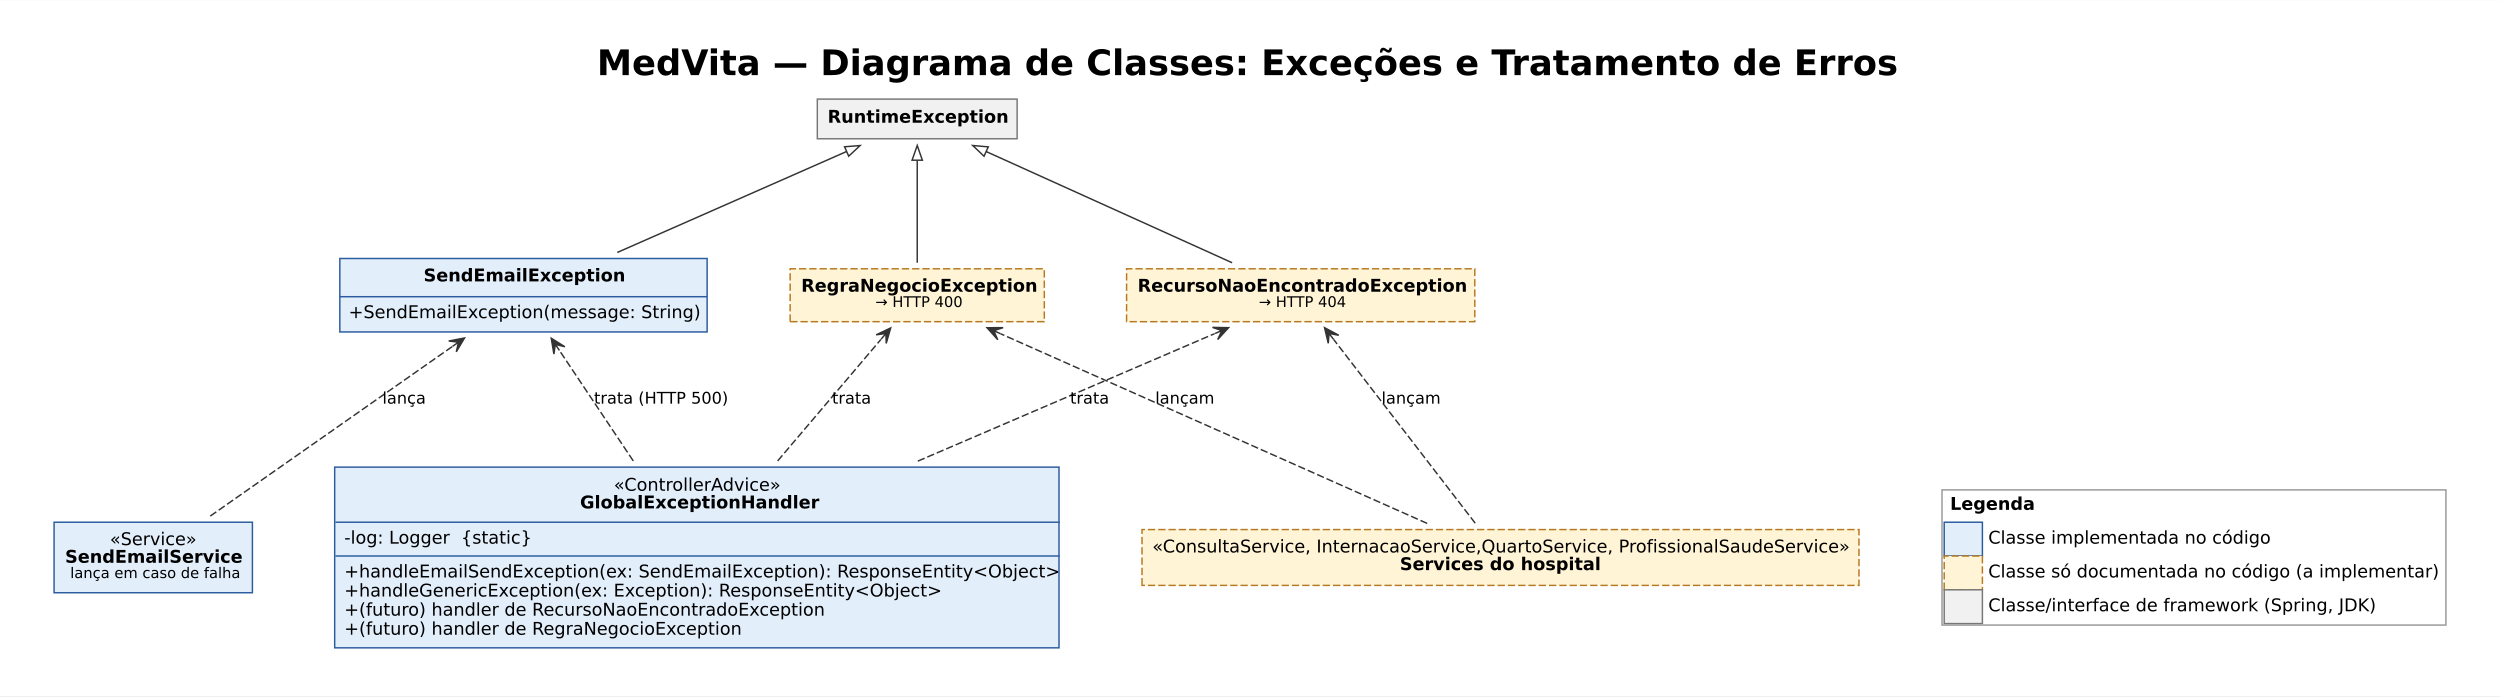
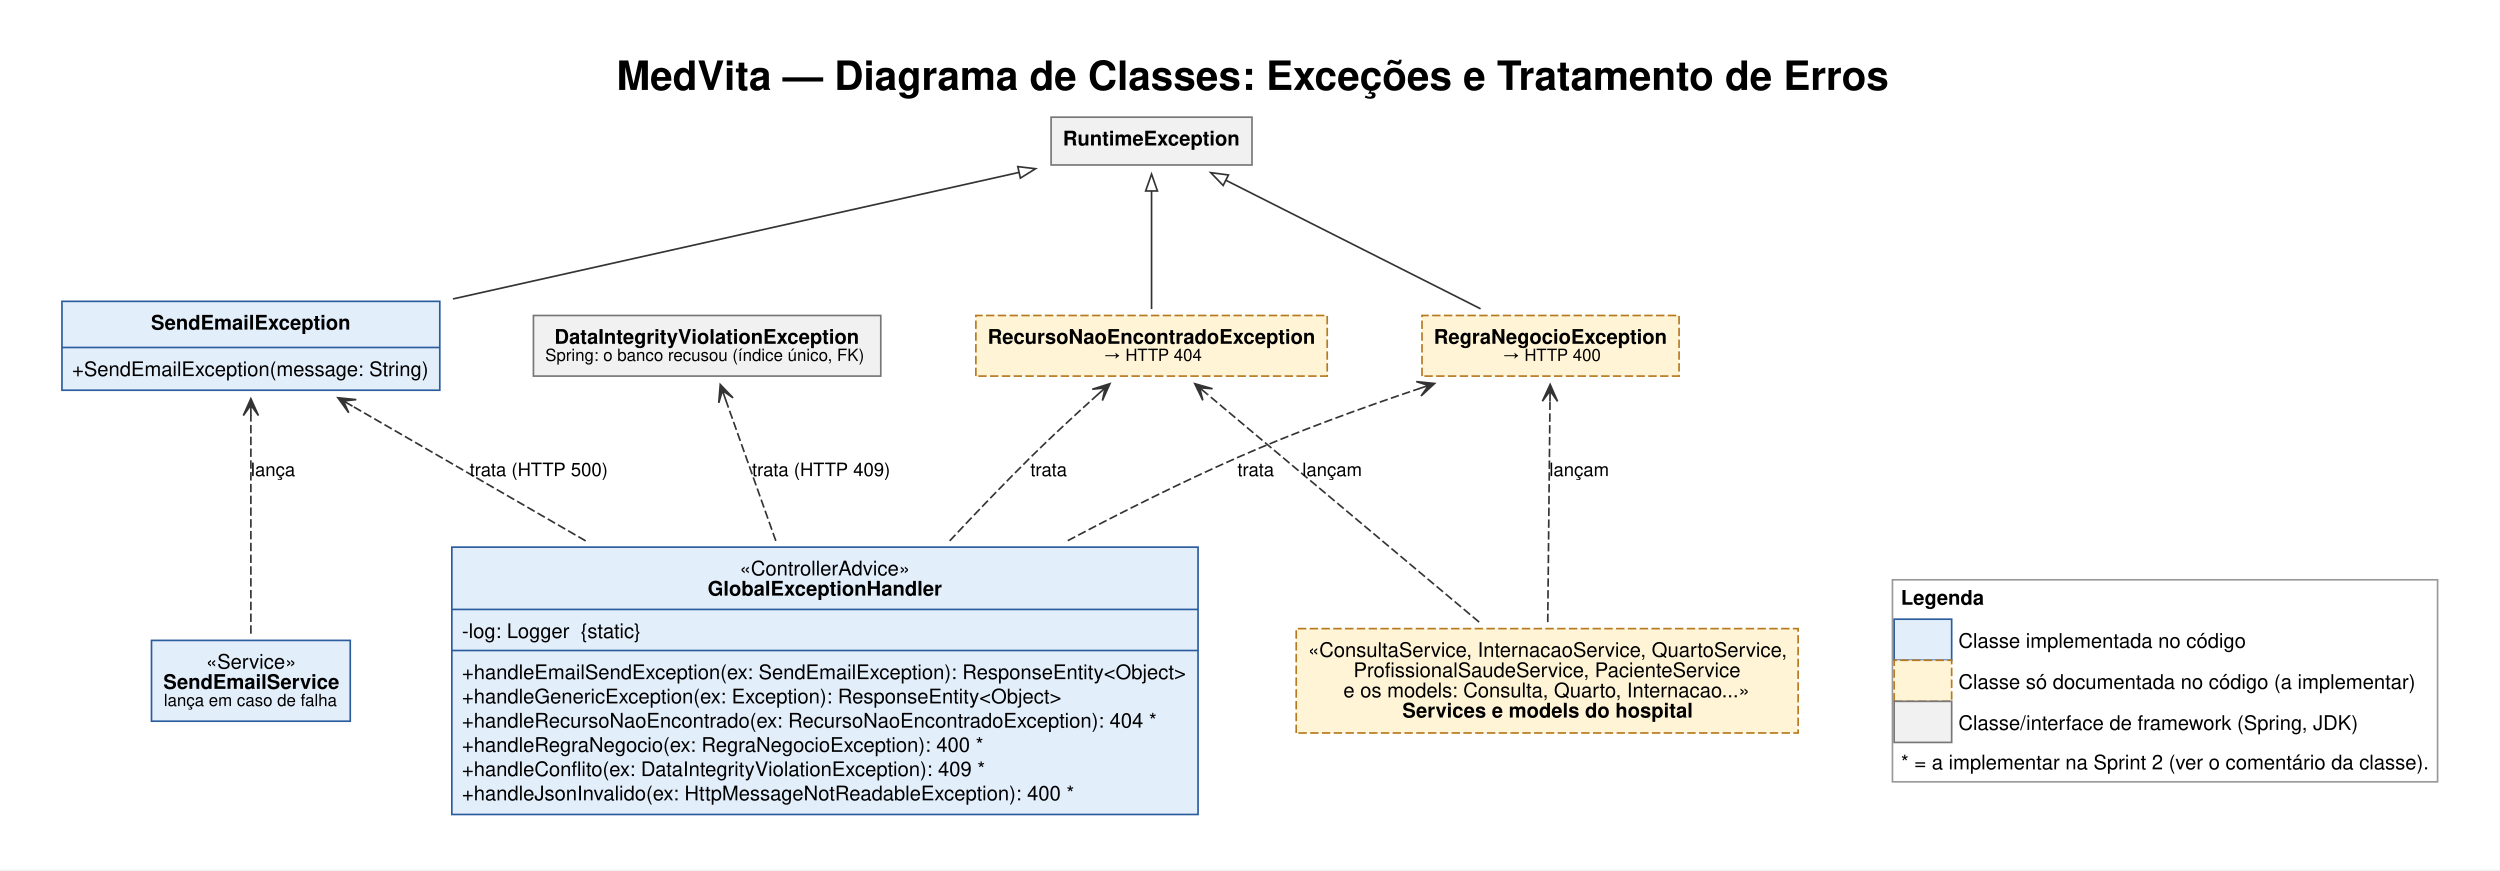
- <svg xmlns="http://www.w3.org/2000/svg" width="1702pt" height="474pt" viewBox="0.00 0.00 1701.60 473.60">
-   <g id="graph0" class="graph" transform="scale(1 1) rotate(0) translate(28.8 444.8)">
-     <polygon fill="white" stroke="transparent" points="-28.8,28.8 -28.8,-444.8 1672.8,-444.8 1672.8,28.8 -28.8,28.8" />
-     <text text-anchor="start" x="377.5" y="-393.8" font-family="DejaVu Sans" font-weight="bold" font-size="24.00">MedVita — Diagrama de Classes: Exceções e Tratamento de Erros</text>
+ <svg xmlns="http://www.w3.org/2000/svg" width="1485pt" height="517pt" viewBox="0.00 0.00 1485.00 517.00">
+   <g id="graph0" class="graph" transform="scale(1 1) rotate(0) translate(28.8 487.8)">
+     <polygon fill="white" stroke="none" points="-28.8,28.8 -28.8,-487.8 1455.92,-487.8 1455.92,28.8 -28.8,28.8" />
+     <text xml:space="preserve" text-anchor="start" x="337.41" y="-434.4" font-family="Helvetica,sans-Serif" font-weight="bold" font-size="24.00">MedVita — Diagrama de Classes: Exceções e Tratamento de Erros</text>
    <g id="node1" class="node">
-       <polygon fill="#f1f1f1" stroke="transparent" points="527.5,-350.5 527.5,-377.5 663.5,-377.5 663.5,-350.5 527.5,-350.5" />
-       <text text-anchor="start" x="534.5" y="-361.4" font-family="DejaVu Sans" font-weight="bold" font-size="12.00">RuntimeException</text>
-       <polygon fill="none" stroke="#777777" points="527.5,-350.5 527.5,-377.5 663.5,-377.5 663.5,-350.5 527.5,-350.5" />
+       <polygon fill="#f1f1f1" stroke="none" points="595.55,-389.8 595.55,-418.2 714.89,-418.2 714.89,-389.8 595.55,-389.8" />
+       <polygon fill="none" stroke="#777777" points="595.55,-389.8 595.55,-418.2 714.89,-418.2 714.89,-389.8 595.55,-389.8" />
+       <text xml:space="preserve" text-anchor="start" x="602.55" y="-401.4" font-family="Helvetica,sans-Serif" font-weight="bold" font-size="12.00">RuntimeException</text>
    </g>
    <g id="node2" class="node">
-       <polygon fill="#e3eefb" stroke="transparent" points="202.5,-219 202.5,-269 452.5,-269 452.5,-219 202.5,-219" />
-       <text text-anchor="start" x="259.5" y="-253.4" font-family="DejaVu Sans" font-weight="bold" font-size="12.00">SendEmailException</text>
-       <text text-anchor="start" x="208.5" y="-228.4" font-family="DejaVu Sans" font-size="12.00">+SendEmailException(message: String)</text>
-       <polygon fill="#2b5c9e" stroke="#2b5c9e" points="202.5,-243 202.5,-243 452.5,-243 452.5,-243 202.5,-243" />
-       <polygon fill="none" stroke="#2b5c9e" points="202.5,-219 202.5,-269 452.5,-269 452.5,-219 202.5,-219" />
+       <polygon fill="#e3eefb" stroke="none" points="8,-256 8,-308.8 232.44,-308.8 232.44,-256 8,-256" />
+       <polygon fill="#2b5c9e" stroke="#2b5c9e" points="8,-281.4 8,-281.4 232.44,-281.4 232.44,-281.4 8,-281.4" />
+       <polygon fill="none" stroke="#2b5c9e" points="8,-256 8,-308.8 232.44,-308.8 232.44,-256 8,-256" />
+       <text xml:space="preserve" text-anchor="start" x="60.87" y="-292" font-family="Helvetica,sans-Serif" font-weight="bold" font-size="12.00">SendEmailException</text>
+       <text xml:space="preserve" text-anchor="start" x="14" y="-264.4" font-family="Helvetica,sans-Serif" font-size="12.00">+SendEmailException(message: String)</text>
    </g>
    <g id="edge1" class="edge">
-       <path fill="none" stroke="#333333" d="M391.35,-273.11C439.24,-294.2 503.77,-322.61 547.36,-341.8" />
-       <polygon fill="none" stroke="#333333" points="546.04,-345.05 556.6,-345.87 548.86,-338.64 546.04,-345.05" />
+       <path fill="none" stroke="#333333" d="M240.28,-310.24C343.1,-333.22 488.17,-365.66 576.73,-385.45" />
+       <polygon fill="none" stroke="#333333" points="575.77,-388.83 586.3,-387.59 577.3,-381.99 575.77,-388.83" />
    </g>
    <g id="node3" class="node">
-       <polygon fill="#fff4d6" stroke="transparent" points="738,-226 738,-262 975,-262 975,-226 738,-226" />
-       <text text-anchor="start" x="745.5" y="-246.4" font-family="DejaVu Sans" font-weight="bold" font-size="12.00">RecursoNaoEncontradoException</text>
-       <text text-anchor="start" x="828" y="-236" font-family="DejaVu Sans" font-size="10.00">→ HTTP 404</text>
-       <polygon fill="none" stroke="#b7791f" stroke-dasharray="5,2" points="738,-226 738,-262 975,-262 975,-226 738,-226" />
+       <polygon fill="#fff4d6" stroke="none" points="550.87,-264.4 550.87,-300.4 759.57,-300.4 759.57,-264.4 550.87,-264.4" />
+       <polygon fill="none" stroke="#b7791f" stroke-dasharray="5,2" points="550.87,-264.4 550.87,-300.4 759.57,-300.4 759.57,-264.4 550.87,-264.4" />
+       <text xml:space="preserve" text-anchor="start" x="557.87" y="-283.6" font-family="Helvetica,sans-Serif" font-weight="bold" font-size="12.00">RecursoNaoEncontradoException</text>
+       <text xml:space="preserve" text-anchor="start" x="626.88" y="-273.4" font-family="Helvetica,sans-Serif" font-size="10.00">→ HTTP 404</text>
    </g>
    <g id="edge2" class="edge">
-       <path fill="none" stroke="#333333" d="M809.84,-266.1C762.55,-287.47 689.8,-320.37 642.42,-341.79" />
-       <polygon fill="none" stroke="#333333" points="640.96,-338.6 633.29,-345.91 643.85,-344.98 640.96,-338.6" />
+       <path fill="none" stroke="#333333" d="M655.22,-304.23C655.22,-323.68 655.22,-352.87 655.22,-374.47" />
+       <polygon fill="none" stroke="#333333" points="651.72,-374.37 655.22,-384.37 658.72,-374.37 651.72,-374.37" />
    </g>
    <g id="node4" class="node">
-       <polygon fill="#fff4d6" stroke="transparent" points="509,-226 509,-262 682,-262 682,-226 509,-226" />
-       <text text-anchor="start" x="516.5" y="-246.4" font-family="DejaVu Sans" font-weight="bold" font-size="12.00">RegraNegocioException</text>
-       <text text-anchor="start" x="567" y="-236" font-family="DejaVu Sans" font-size="10.00">→ HTTP 400</text>
-       <polygon fill="none" stroke="#b7791f" stroke-dasharray="5,2" points="509,-226 509,-262 682,-262 682,-226 509,-226" />
+       <polygon fill="#fff4d6" stroke="none" points="815.87,-264.4 815.87,-300.4 968.57,-300.4 968.57,-264.4 815.87,-264.4" />
+       <polygon fill="none" stroke="#b7791f" stroke-dasharray="5,2" points="815.87,-264.4 815.87,-300.4 968.57,-300.4 968.57,-264.4 815.87,-264.4" />
+       <text xml:space="preserve" text-anchor="start" x="822.87" y="-283.6" font-family="Helvetica,sans-Serif" font-weight="bold" font-size="12.00">RegraNegocioException</text>
+       <text xml:space="preserve" text-anchor="start" x="863.88" y="-273.4" font-family="Helvetica,sans-Serif" font-size="10.00">→ HTTP 400</text>
    </g>
    <g id="edge3" class="edge">
-       <path fill="none" stroke="#333333" d="M595.5,-266.1C595.5,-285.52 595.5,-314.43 595.5,-335.63" />
-       <polygon fill="none" stroke="#333333" points="592,-335.91 595.5,-345.91 599,-335.91 592,-335.91" />
+       <path fill="none" stroke="#333333" d="M850.67,-304.37C808.23,-325.78 742.6,-358.9 699.28,-380.76" />
+       <polygon fill="none" stroke="#333333" points="697.75,-377.62 690.4,-385.25 700.9,-383.87 697.75,-377.62" />
    </g>
    <g id="node5" class="node">
-       <polygon fill="#e3eefb" stroke="transparent" points="199,-4 199,-127 692,-127 692,-4 199,-4" />
-       <text text-anchor="start" x="389" y="-110.9" font-family="DejaVu Sans" font-size="12.00">«ControllerAdvice»</text>
-       <text text-anchor="start" x="366" y="-98.9" font-family="DejaVu Sans" font-weight="bold" font-size="12.00">GlobalExceptionHandler</text>
-       <text text-anchor="start" x="205.5" y="-74.9" font-family="DejaVu Sans" font-size="12.00">-log: Logger  {static}</text>
-       <text text-anchor="start" x="205.5" y="-51.9" font-family="DejaVu Sans" font-size="12.00">+handleEmailSendException(ex: SendEmailException): ResponseEntity&lt;Object&gt;</text>
-       <text text-anchor="start" x="205.5" y="-38.9" font-family="DejaVu Sans" font-size="12.00">+handleGenericException(ex: Exception): ResponseEntity&lt;Object&gt;</text>
-       <text text-anchor="start" x="205.5" y="-25.9" font-family="DejaVu Sans" font-size="12.00">+(futuro) handler de RecursoNaoEncontradoException</text>
-       <text text-anchor="start" x="205.5" y="-12.9" font-family="DejaVu Sans" font-size="12.00">+(futuro) handler de RegraNegocioException</text>
-       <polygon fill="#2b5c9e" stroke="#2b5c9e" points="199.5,-89.5 199.5,-89.5 692.5,-89.5 692.5,-89.5 199.5,-89.5" />
-       <polygon fill="#2b5c9e" stroke="#2b5c9e" points="199.5,-66.5 199.5,-66.5 692.5,-66.5 692.5,-66.5 199.5,-66.5" />
-       <polygon fill="none" stroke="#2b5c9e" points="199,-4 199,-127 692,-127 692,-4 199,-4" />
+       <polygon fill="#e3eefb" stroke="none" points="239.59,-4 239.59,-162.8 682.84,-162.8 682.84,-4 239.59,-4" />
+       <polygon fill="#2b5c9e" stroke="#2b5c9e" points="239.59,-125.8 239.59,-125.8 682.84,-125.8 682.84,-125.8 239.59,-125.8" />
+       <polygon fill="#2b5c9e" stroke="#2b5c9e" points="239.59,-101.4 239.59,-101.4 682.84,-101.4 682.84,-101.4 239.59,-101.4" />
+       <polygon fill="none" stroke="#2b5c9e" points="239.59,-4 239.59,-162.8 682.84,-162.8 682.84,-4 239.59,-4" />
+       <text xml:space="preserve" text-anchor="start" x="410.53" y="-146" font-family="Helvetica,sans-Serif" font-size="12.00">«ControllerAdvice»</text>
+       <text xml:space="preserve" text-anchor="start" x="391.54" y="-134" font-family="Helvetica,sans-Serif" font-weight="bold" font-size="12.00">GlobalExceptionHandler</text>
+       <text xml:space="preserve" text-anchor="start" x="245.59" y="-108.8" font-family="Helvetica,sans-Serif" font-size="12.00">-log: Logger  {static}</text>
+       <text xml:space="preserve" text-anchor="start" x="245.59" y="-84.4" font-family="Helvetica,sans-Serif" font-size="12.00">+handleEmailSendException(ex: SendEmailException): ResponseEntity&lt;Object&gt;</text>
+       <text xml:space="preserve" text-anchor="start" x="245.59" y="-70" font-family="Helvetica,sans-Serif" font-size="12.00">+handleGenericException(ex: Exception): ResponseEntity&lt;Object&gt;</text>
+       <text xml:space="preserve" text-anchor="start" x="245.59" y="-55.6" font-family="Helvetica,sans-Serif" font-size="12.00">+handleRecursoNaoEncontrado(ex: RecursoNaoEncontradoException): 404 *</text>
+       <text xml:space="preserve" text-anchor="start" x="245.59" y="-41.2" font-family="Helvetica,sans-Serif" font-size="12.00">+handleRegraNegocio(ex: RegraNegocioException): 400 *</text>
+       <text xml:space="preserve" text-anchor="start" x="245.59" y="-26.8" font-family="Helvetica,sans-Serif" font-size="12.00">+handleConflito(ex: DataIntegrityViolationException): 409 *</text>
+       <text xml:space="preserve" text-anchor="start" x="245.59" y="-12.4" font-family="Helvetica,sans-Serif" font-size="12.00">+handleJsonInvalido(ex: HttpMessageNotReadableException): 400 *</text>
    </g>
    <g id="edge4" class="edge">
-       <path fill="none" stroke="#333333" stroke-dasharray="5,2" d="M402.23,-131.22C385.35,-156.47 366.62,-184.49 352.13,-206.16" />
-       <polygon fill="#333333" stroke="#333333" points="346.4,-214.73 348.21,-203.92 349.18,-210.58 351.96,-206.42 351.96,-206.42 351.96,-206.42 349.18,-210.58 355.7,-208.92 346.4,-214.73 346.4,-214.73" />
-       <text text-anchor="start" x="375.5" y="-170.2" font-family="DejaVu Sans" font-size="11.00">trata (HTTP 500)</text>
+       <path fill="none" stroke="#333333" stroke-dasharray="5,2" d="M319.07,-166.52C270.55,-194.55 218.88,-224.4 180.38,-246.65" />
+       <polygon fill="#333333" stroke="#333333" points="171.93,-251.52 178.34,-242.62 175.21,-249.63 180.59,-246.52 180.59,-246.52 180.59,-246.52 175.21,-249.63 182.84,-250.42 171.93,-251.52" />
+       <text xml:space="preserve" text-anchor="start" x="250.15" y="-205" font-family="Helvetica,sans-Serif" font-size="11.00">trata (HTTP 500)</text>
    </g>
    <g id="edge5" class="edge">
-       <path fill="none" stroke="#333333" stroke-dasharray="5,2" d="M595.92,-131.09C666.04,-161.21 745.41,-195.29 797.93,-217.85" />
-       <polygon fill="#333333" stroke="#333333" points="807.42,-221.92 796.46,-222.11 802.83,-219.95 798.23,-217.98 798.23,-217.98 798.23,-217.98 802.83,-219.95 800.01,-213.84 807.42,-221.92 807.42,-221.92" />
-       <text text-anchor="start" x="699.5" y="-170.2" font-family="DejaVu Sans" font-size="11.00">trata</text>
+       <path fill="none" stroke="#333333" stroke-dasharray="5,2" d="M535.31,-166.52C550.87,-183.15 567.38,-200.33 583.21,-216 596.01,-228.67 610.64,-242.13 623.36,-253.53" />
+       <polygon fill="#333333" stroke="#333333" points="630.49,-259.88 620.03,-256.59 627.66,-257.37 623.02,-253.23 623.02,-253.23 623.02,-253.23 627.66,-257.37 626.01,-249.87 630.49,-259.88" />
+       <text xml:space="preserve" text-anchor="start" x="583.21" y="-205" font-family="Helvetica,sans-Serif" font-size="11.00">trata</text>
    </g>
    <g id="edge6" class="edge">
-       <path fill="none" stroke="#333333" stroke-dasharray="5,2" d="M500.5,-131.22C524.63,-159.61 551.74,-191.51 570.8,-213.94" />
-       <polygon fill="#333333" stroke="#333333" points="577.44,-221.75 567.53,-217.04 574.2,-217.94 570.96,-214.13 570.96,-214.13 570.96,-214.13 574.2,-217.94 574.39,-211.21 577.44,-221.75 577.44,-221.75" />
-       <text text-anchor="start" x="537.5" y="-170.2" font-family="DejaVu Sans" font-size="11.00">trata</text>
+       <path fill="none" stroke="#333333" stroke-dasharray="5,2" d="M605.44,-166.64C638.1,-183.92 672.97,-201.33 706.21,-216 740.98,-231.34 780.57,-245.67 814.27,-256.99" />
+       <polygon fill="#333333" stroke="#333333" points="823.37,-260.02 812.46,-261.13 819.78,-258.82 813.88,-256.86 813.88,-256.86 813.88,-256.86 819.78,-258.82 815.3,-252.59 823.37,-260.02" />
+       <text xml:space="preserve" text-anchor="start" x="706.21" y="-205" font-family="Helvetica,sans-Serif" font-size="11.00">trata</text>
+     </g>
+     <g id="node8" class="node">
+       <polygon fill="#f1f1f1" stroke="none" points="288.06,-264.4 288.06,-300.4 494.38,-300.4 494.38,-264.4 288.06,-264.4" />
+       <polygon fill="none" stroke="#777777" points="288.06,-264.4 288.06,-300.4 494.38,-300.4 494.38,-264.4 288.06,-264.4" />
+       <text xml:space="preserve" text-anchor="start" x="300.54" y="-283.6" font-family="Helvetica,sans-Serif" font-weight="bold" font-size="12.00">DataIntegrityViolationException</text>
+       <text xml:space="preserve" text-anchor="start" x="295.06" y="-273.4" font-family="Helvetica,sans-Serif" font-size="10.00">Spring: o banco recusou (índice único, FK)</text>
+     </g>
+     <g id="edge10" class="edge">
+       <path fill="none" stroke="#333333" stroke-dasharray="5,2" d="M432.04,-166.52C421.53,-196.1 410.3,-227.7 402.28,-250.26" />
+       <polygon fill="#333333" stroke="#333333" points="399.03,-259.41 398.14,-248.48 400.3,-255.85 402.38,-249.99 402.38,-249.99 402.38,-249.99 400.3,-255.85 406.62,-251.49 399.03,-259.41" />
+       <text xml:space="preserve" text-anchor="start" x="417.89" y="-205" font-family="Helvetica,sans-Serif" font-size="11.00">trata (HTTP 409)</text>
    </g>
    <g id="node6" class="node">
-       <polygon fill="#e3eefb" stroke="transparent" points="8,-41.5 8,-89.5 143,-89.5 143,-41.5 8,-41.5" />
-       <text text-anchor="start" x="46" y="-73.9" font-family="DejaVu Sans" font-size="12.00">«Service»</text>
-       <text text-anchor="start" x="15.5" y="-61.9" font-family="DejaVu Sans" font-weight="bold" font-size="12.00">SendEmailService</text>
-       <text text-anchor="start" x="19" y="-51.5" font-family="DejaVu Sans" font-size="10.00">lança em caso de falha</text>
-       <polygon fill="none" stroke="#2b5c9e" points="8,-41.5 8,-89.5 143,-89.5 143,-41.5 8,-41.5" />
+       <polygon fill="#e3eefb" stroke="none" points="61.19,-59.4 61.19,-107.4 179.25,-107.4 179.25,-59.4 61.19,-59.4" />
+       <polygon fill="none" stroke="#2b5c9e" points="61.19,-59.4 61.19,-107.4 179.25,-107.4 179.25,-59.4 61.19,-59.4" />
+       <text xml:space="preserve" text-anchor="start" x="93.54" y="-90.6" font-family="Helvetica,sans-Serif" font-size="12.00">«Service»</text>
+       <text xml:space="preserve" text-anchor="start" x="68.19" y="-78.6" font-family="Helvetica,sans-Serif" font-weight="bold" font-size="12.00">SendEmailService</text>
+       <text xml:space="preserve" text-anchor="start" x="68.52" y="-68.4" font-family="Helvetica,sans-Serif" font-size="10.00">lança em caso de falha</text>
    </g>
    <g id="edge7" class="edge">
-       <path fill="none" stroke="#333333" stroke-dasharray="5,2" d="M114.32,-93.69C158.61,-124.71 231.07,-175.46 279.02,-209.05" />
-       <polygon fill="#333333" stroke="#333333" points="287.38,-214.9 276.61,-212.85 283.29,-212.03 279.19,-209.17 279.19,-209.17 279.19,-209.17 283.29,-212.03 281.77,-205.48 287.38,-214.9 287.38,-214.9" />
-       <text text-anchor="start" x="231.5" y="-170.2" font-family="DejaVu Sans" font-size="11.00">lança</text>
+       <path fill="none" stroke="#333333" stroke-dasharray="5,2" d="M120.22,-111.38C120.22,-144.95 120.22,-202.56 120.22,-241.3" />
+       <polygon fill="#333333" stroke="#333333" points="120.22,-250.97 115.72,-240.97 120.22,-247.18 120.22,-240.97 120.22,-240.97 120.22,-240.97 120.22,-247.18 124.72,-240.97 120.22,-250.97" />
+       <text xml:space="preserve" text-anchor="start" x="120.22" y="-205" font-family="Helvetica,sans-Serif" font-size="11.00">lança</text>
    </g>
    <g id="node7" class="node">
-       <polygon fill="#fff4d6" stroke="transparent" points="748.5,-46.5 748.5,-84.5 1236.5,-84.5 1236.5,-46.5 748.5,-46.5" />
-       <text text-anchor="start" x="755.5" y="-68.9" font-family="DejaVu Sans" font-size="12.00">«ConsultaService, InternacaoService,QuartoService, ProfissionalSaudeService»</text>
-       <text text-anchor="start" x="924" y="-56.9" font-family="DejaVu Sans" font-weight="bold" font-size="12.00">Services do hospital</text>
-       <polygon fill="none" stroke="#b7791f" stroke-dasharray="5,2" points="748.5,-46.5 748.5,-84.5 1236.5,-84.5 1236.5,-46.5 748.5,-46.5" />
+       <polygon fill="#fff4d6" stroke="none" points="741.15,-52.4 741.15,-114.4 1039.29,-114.4 1039.29,-52.4 741.15,-52.4" />
+       <polygon fill="none" stroke="#b7791f" stroke-dasharray="5,2" points="741.15,-52.4 741.15,-114.4 1039.29,-114.4 1039.29,-52.4 741.15,-52.4" />
+       <text xml:space="preserve" text-anchor="start" x="748.15" y="-97.6" font-family="Helvetica,sans-Serif" font-size="12.00">«ConsultaService, InternacaoService, QuartoService,</text>
+       <text xml:space="preserve" text-anchor="start" x="775.16" y="-85.6" font-family="Helvetica,sans-Serif" font-size="12.00">ProfissionalSaudeService, PacienteService</text>
+       <text xml:space="preserve" text-anchor="start" x="769.16" y="-73.6" font-family="Helvetica,sans-Serif" font-size="12.00">e os models: Consulta, Quarto, Internacao...»</text>
+       <text xml:space="preserve" text-anchor="start" x="804.19" y="-61.6" font-family="Helvetica,sans-Serif" font-weight="bold" font-size="12.00">Services e models do hospital</text>
    </g>
    <g id="edge8" class="edge">
-       <path fill="none" stroke="#333333" stroke-dasharray="5,2" d="M975.28,-88.85C950.79,-120.63 905.91,-178.88 878.88,-213.96" />
-       <polygon fill="#333333" stroke="#333333" points="872.74,-221.93 875.28,-211.26 875.79,-217.97 878.84,-214.01 878.84,-214.01 878.84,-214.01 875.79,-217.97 882.41,-216.75 872.74,-221.93 872.74,-221.93" />
-       <text text-anchor="start" x="911.5" y="-170.2" font-family="DejaVu Sans" font-size="11.00">lançam</text>
+       <path fill="none" stroke="#333333" stroke-dasharray="5,2" d="M849.82,-118.27C804.24,-156.47 730.96,-217.91 688.53,-253.48" />
+       <polygon fill="#333333" stroke="#333333" points="680.9,-259.88 685.67,-250 683.79,-257.45 688.56,-253.45 688.56,-253.45 688.56,-253.45 683.79,-257.45 691.45,-256.9 680.9,-259.88" />
+       <text xml:space="preserve" text-anchor="start" x="744.76" y="-205" font-family="Helvetica,sans-Serif" font-size="11.00">lançam</text>
    </g>
    <g id="edge9" class="edge">
-       <path fill="none" stroke="#333333" stroke-dasharray="5,2" d="M942.62,-88.68C868.58,-121.59 729.98,-183.21 652.19,-217.8" />
-       <polygon fill="#333333" stroke="#333333" points="643.01,-221.88 650.32,-213.7 647.58,-219.85 652.15,-217.82 652.15,-217.82 652.15,-217.82 647.58,-219.85 653.98,-221.93 643.01,-221.88 643.01,-221.88" />
-       <text text-anchor="start" x="757.5" y="-170.2" font-family="DejaVu Sans" font-size="11.00">lançam</text>
+       <path fill="none" stroke="#333333" stroke-dasharray="5,2" d="M890.56,-118.27C890.94,-155.19 891.53,-213.82 891.9,-249.82" />
+       <polygon fill="#333333" stroke="#333333" points="892,-259.44 887.39,-249.49 891.96,-255.66 891.89,-249.44 891.89,-249.44 891.89,-249.44 891.96,-255.66 896.39,-249.39 892,-259.44" />
+       <text xml:space="preserve" text-anchor="start" x="891.51" y="-205" font-family="Helvetica,sans-Serif" font-size="11.00">lançam</text>
    </g>
-     <g id="node8" class="node">
-       <text text-anchor="start" x="1298.5" y="-97.9" font-family="DejaVu Sans" font-weight="bold" font-size="12.00">Legenda</text>
-       <polygon fill="#e3eefb" stroke="transparent" points="1294.5,-66.5 1294.5,-89.5 1320.5,-89.5 1320.5,-66.5 1294.5,-66.5" />
-       <polygon fill="none" stroke="#2b5c9e" points="1294.5,-66.5 1294.5,-89.5 1320.5,-89.5 1320.5,-66.5 1294.5,-66.5" />
-       <text text-anchor="start" x="1305.5" y="-74.9" font-family="DejaVu Sans" font-size="12.00"> </text>
-       <text text-anchor="start" x="1324.5" y="-74.9" font-family="DejaVu Sans" font-size="12.00">Classe implementada no código</text>
-       <polygon fill="#fff4d6" stroke="transparent" points="1294.5,-43.5 1294.5,-66.5 1320.5,-66.5 1320.5,-43.5 1294.5,-43.5" />
-       <polygon fill="none" stroke="#b7791f" stroke-dasharray="5,2" points="1294.5,-43.5 1294.5,-66.5 1320.5,-66.5 1320.5,-43.5 1294.5,-43.5" />
-       <text text-anchor="start" x="1305.5" y="-51.9" font-family="DejaVu Sans" font-size="12.00"> </text>
-       <text text-anchor="start" x="1324.5" y="-51.9" font-family="DejaVu Sans" font-size="12.00">Classe só documentada no código (a implementar)</text>
-       <polygon fill="#f1f1f1" stroke="transparent" stroke-dasharray="5,2" points="1294.5,-20.5 1294.5,-43.5 1320.5,-43.5 1320.5,-20.5 1294.5,-20.5" />
-       <polygon fill="none" stroke="#777777" points="1294.5,-20.5 1294.5,-43.5 1320.5,-43.5 1320.5,-20.5 1294.5,-20.5" />
-       <text text-anchor="start" x="1305.5" y="-28.9" font-family="DejaVu Sans" font-size="12.00"> </text>
-       <text text-anchor="start" x="1324.5" y="-28.9" font-family="DejaVu Sans" font-size="12.00">Classe/interface de framework (Spring, JDK)</text>
-       <polygon fill="none" stroke="#999999" points="1293,-19.5 1293,-111.5 1636,-111.5 1636,-19.5 1293,-19.5" />
+     <g id="node9" class="node">
+       <polygon fill="none" stroke="#999999" points="1095.32,-23.4 1095.32,-143.4 1419.12,-143.4 1419.12,-23.4 1095.32,-23.4" />
+       <text xml:space="preserve" text-anchor="start" x="1100.32" y="-128.6" font-family="Helvetica,sans-Serif" font-weight="bold" font-size="12.00">Legenda</text>
+       <polygon fill="#e3eefb" stroke="none" points="1096.32,-95.6 1096.32,-120 1130.49,-120 1130.49,-95.6 1096.32,-95.6" />
+       <polygon fill="none" stroke="#2b5c9e" points="1096.32,-95.6 1096.32,-120 1130.49,-120 1130.49,-95.6 1096.32,-95.6" />
+       <text xml:space="preserve" text-anchor="start" x="1111.73" y="-103" font-family="Helvetica,sans-Serif" font-size="12.00"> </text>
+       <text xml:space="preserve" text-anchor="start" x="1134.49" y="-103" font-family="Helvetica,sans-Serif" font-size="12.00">Classe implementada no código</text>
+       <polygon fill="#fff4d6" stroke="none" points="1096.32,-71.2 1096.32,-95.6 1130.49,-95.6 1130.49,-71.2 1096.32,-71.2" />
+       <polygon fill="none" stroke="#b7791f" stroke-dasharray="5,2" points="1096.32,-71.2 1096.32,-95.6 1130.49,-95.6 1130.49,-71.2 1096.32,-71.2" />
+       <text xml:space="preserve" text-anchor="start" x="1111.73" y="-78.6" font-family="Helvetica,sans-Serif" font-size="12.00"> </text>
+       <text xml:space="preserve" text-anchor="start" x="1134.49" y="-78.6" font-family="Helvetica,sans-Serif" font-size="12.00">Classe só documentada no código (a implementar)</text>
+       <polygon fill="#f1f1f1" stroke="none" stroke-dasharray="5,2" points="1096.32,-46.8 1096.32,-71.2 1130.49,-71.2 1130.49,-46.8 1096.32,-46.8" />
+       <polygon fill="none" stroke="#777777" points="1096.32,-46.8 1096.32,-71.2 1130.49,-71.2 1130.49,-46.8 1096.32,-46.8" />
+       <text xml:space="preserve" text-anchor="start" x="1111.73" y="-54.2" font-family="Helvetica,sans-Serif" font-size="12.00"> </text>
+       <text xml:space="preserve" text-anchor="start" x="1134.49" y="-54.2" font-family="Helvetica,sans-Serif" font-size="12.00">Classe/interface de framework (Spring, JDK)</text>
+       <text xml:space="preserve" text-anchor="start" x="1100.32" y="-30.8" font-family="Helvetica,sans-Serif" font-size="12.00">* = a implementar na Sprint 2 (ver o comentário da classe).</text>
    </g>
  </g>
</svg>
